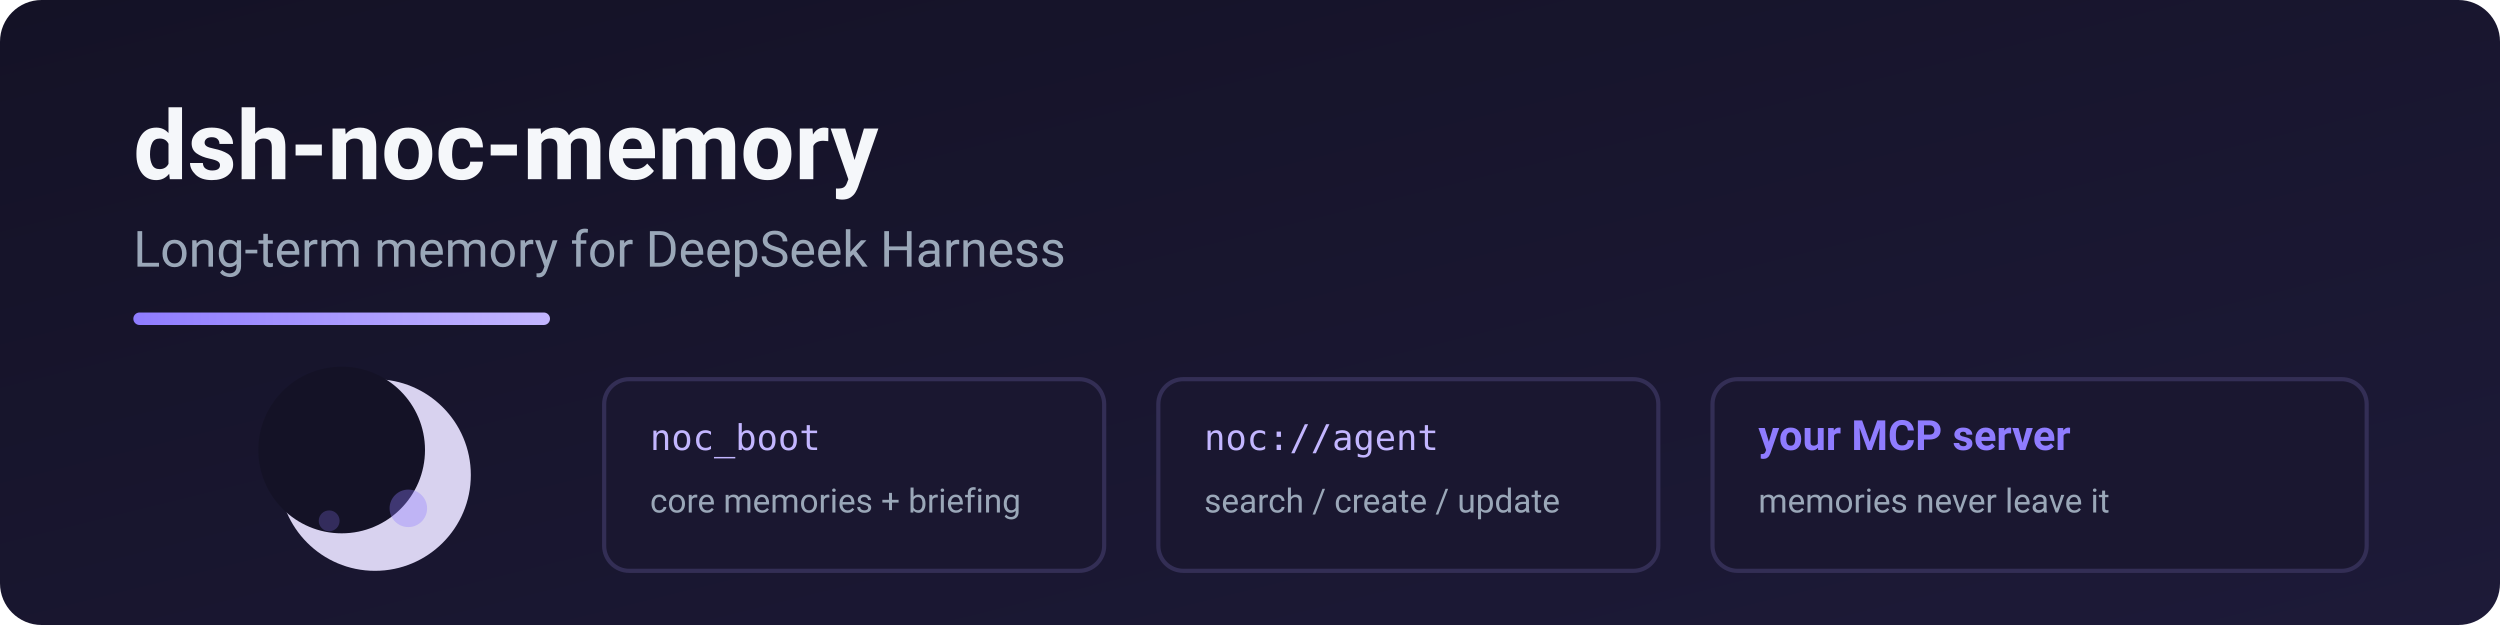
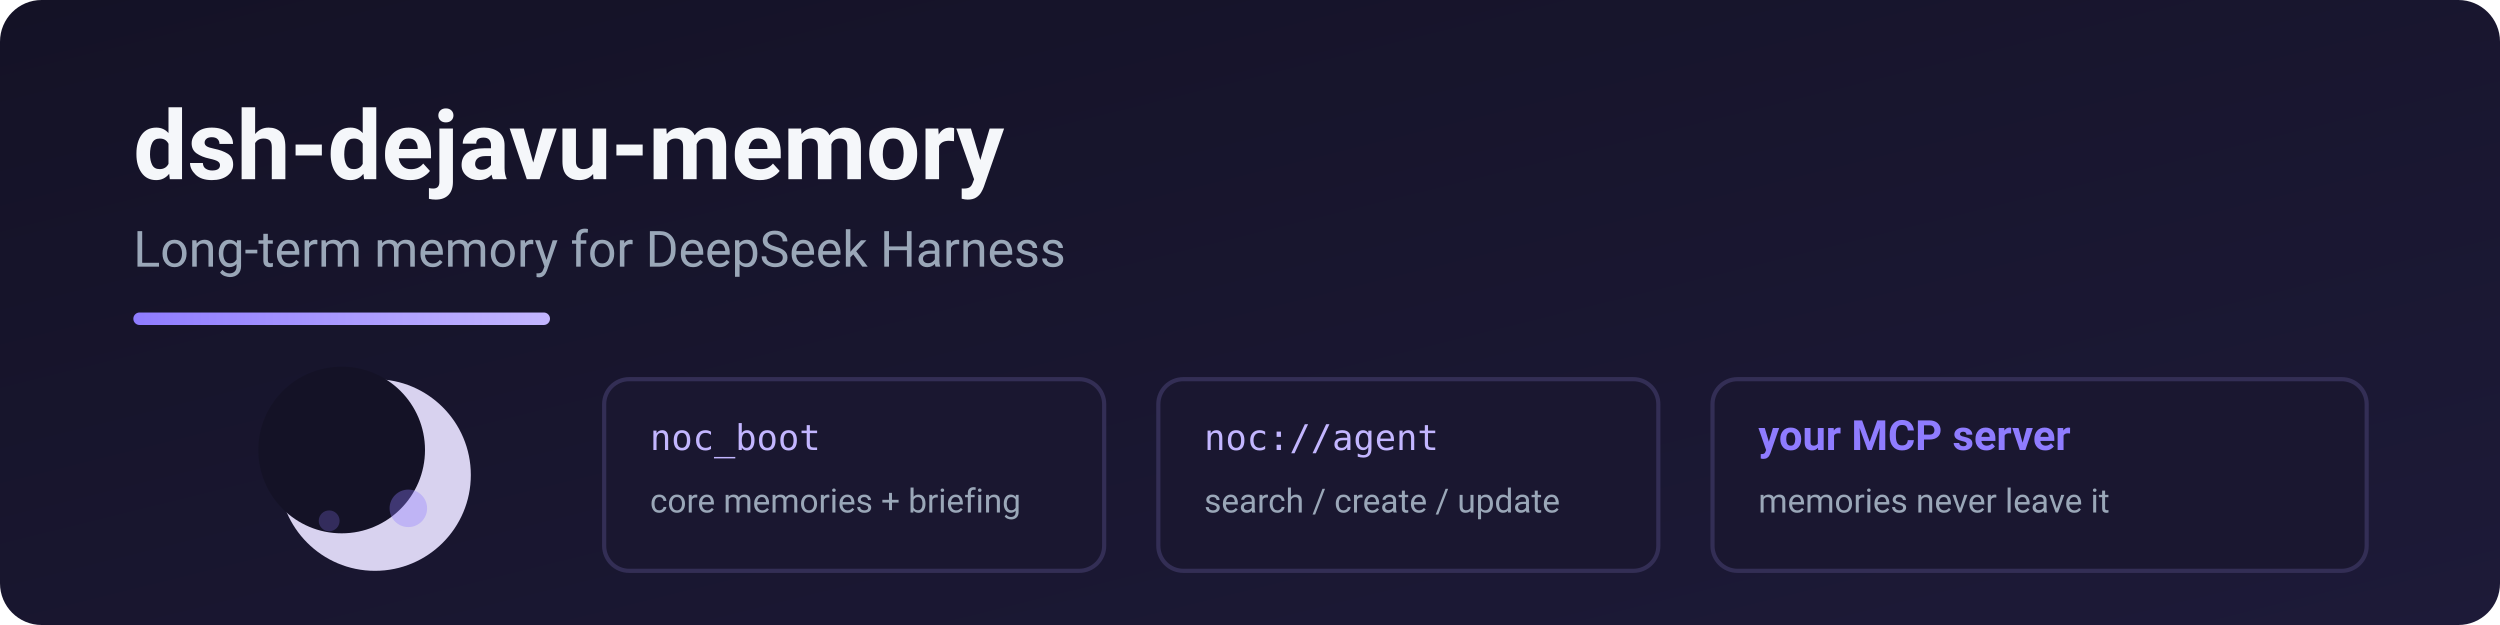
- <svg xmlns="http://www.w3.org/2000/svg" viewBox="0 0 1200 300" width="100%" role="img" aria-label="dsh-noc-memory — long-term memory for DeepSeek Harness">
+ <svg xmlns="http://www.w3.org/2000/svg" viewBox="0 0 1200 300" width="100%" role="img" aria-label="dsh-dejavu-memory — long-term memory for DeepSeek Harness">
  <defs>
    <linearGradient id="bg" x1="0" y1="0" x2="1" y2="1">
      <stop offset="0" stop-color="#141226" />
      <stop offset="1" stop-color="#1d1a38" />
    </linearGradient>
    <linearGradient id="accent" x1="0" y1="0" x2="1" y2="0">
      <stop offset="0" stop-color="#8f7cff" />
      <stop offset="1" stop-color="#c3b6ff" />
    </linearGradient>
  </defs>
  <rect width="1200" height="300" rx="20" fill="url(#bg)" />
-   <text x="64" y="86" font-family="-apple-system, BlinkMacSystemFont, Segoe UI, Roboto, sans-serif" font-size="46" font-weight="700" fill="#f5f7fa">dsh-noc-memory</text>
+   <text x="64" y="86" font-family="-apple-system, BlinkMacSystemFont, Segoe UI, Roboto, sans-serif" font-size="46" font-weight="700" fill="#f5f7fa">dsh-dejavu-memory</text>
  <text x="64" y="128" font-family="-apple-system, BlinkMacSystemFont, Segoe UI, Roboto, sans-serif" font-size="24" fill="#9aa7b8">Long-term memory for DeepSeek Harness</text>
  <rect x="64" y="150" width="200" height="6" rx="3" fill="url(#accent)" />
  <circle cx="180" cy="228" r="46" fill="#e8e2ff" opacity="0.92" />
  <circle cx="164" cy="216" r="40" fill="#141226" />
  <circle cx="196" cy="244" r="9" fill="#8f7cff" opacity="0.35" />
  <circle cx="158" cy="250" r="5" fill="#8f7cff" opacity="0.25" />
  <rect x="290" y="182" width="240" height="92" rx="12" fill="#1a1730" stroke="#332e55" stroke-width="2" />
  <text x="312" y="216" font-family="ui-monospace, SFMono-Regular, Menlo, monospace" font-size="17" fill="#c3b6ff">noc_boot</text>
  <text x="312" y="246" font-family="-apple-system, BlinkMacSystemFont, Segoe UI, Roboto, sans-serif" font-size="16" fill="#9aa7b8">core memories + briefing</text>
  <rect x="556" y="182" width="240" height="92" rx="12" fill="#1a1730" stroke="#332e55" stroke-width="2" />
  <text x="578" y="216" font-family="ui-monospace, SFMono-Regular, Menlo, monospace" font-size="17" fill="#c3b6ff">noc://agent</text>
  <text x="578" y="246" font-family="-apple-system, BlinkMacSystemFont, Segoe UI, Roboto, sans-serif" font-size="16" fill="#9aa7b8">search / create / update</text>
  <rect x="822" y="182" width="314" height="92" rx="12" fill="#1a1730" stroke="#332e55" stroke-width="2" />
  <text x="844" y="216" font-family="-apple-system, BlinkMacSystemFont, Segoe UI, Roboto, sans-serif" font-size="20" font-weight="700" fill="#8f7cff">your MCP server</text>
  <text x="844" y="246" font-family="-apple-system, BlinkMacSystemFont, Segoe UI, Roboto, sans-serif" font-size="16" fill="#9aa7b8">memories never leave it</text>
</svg>
